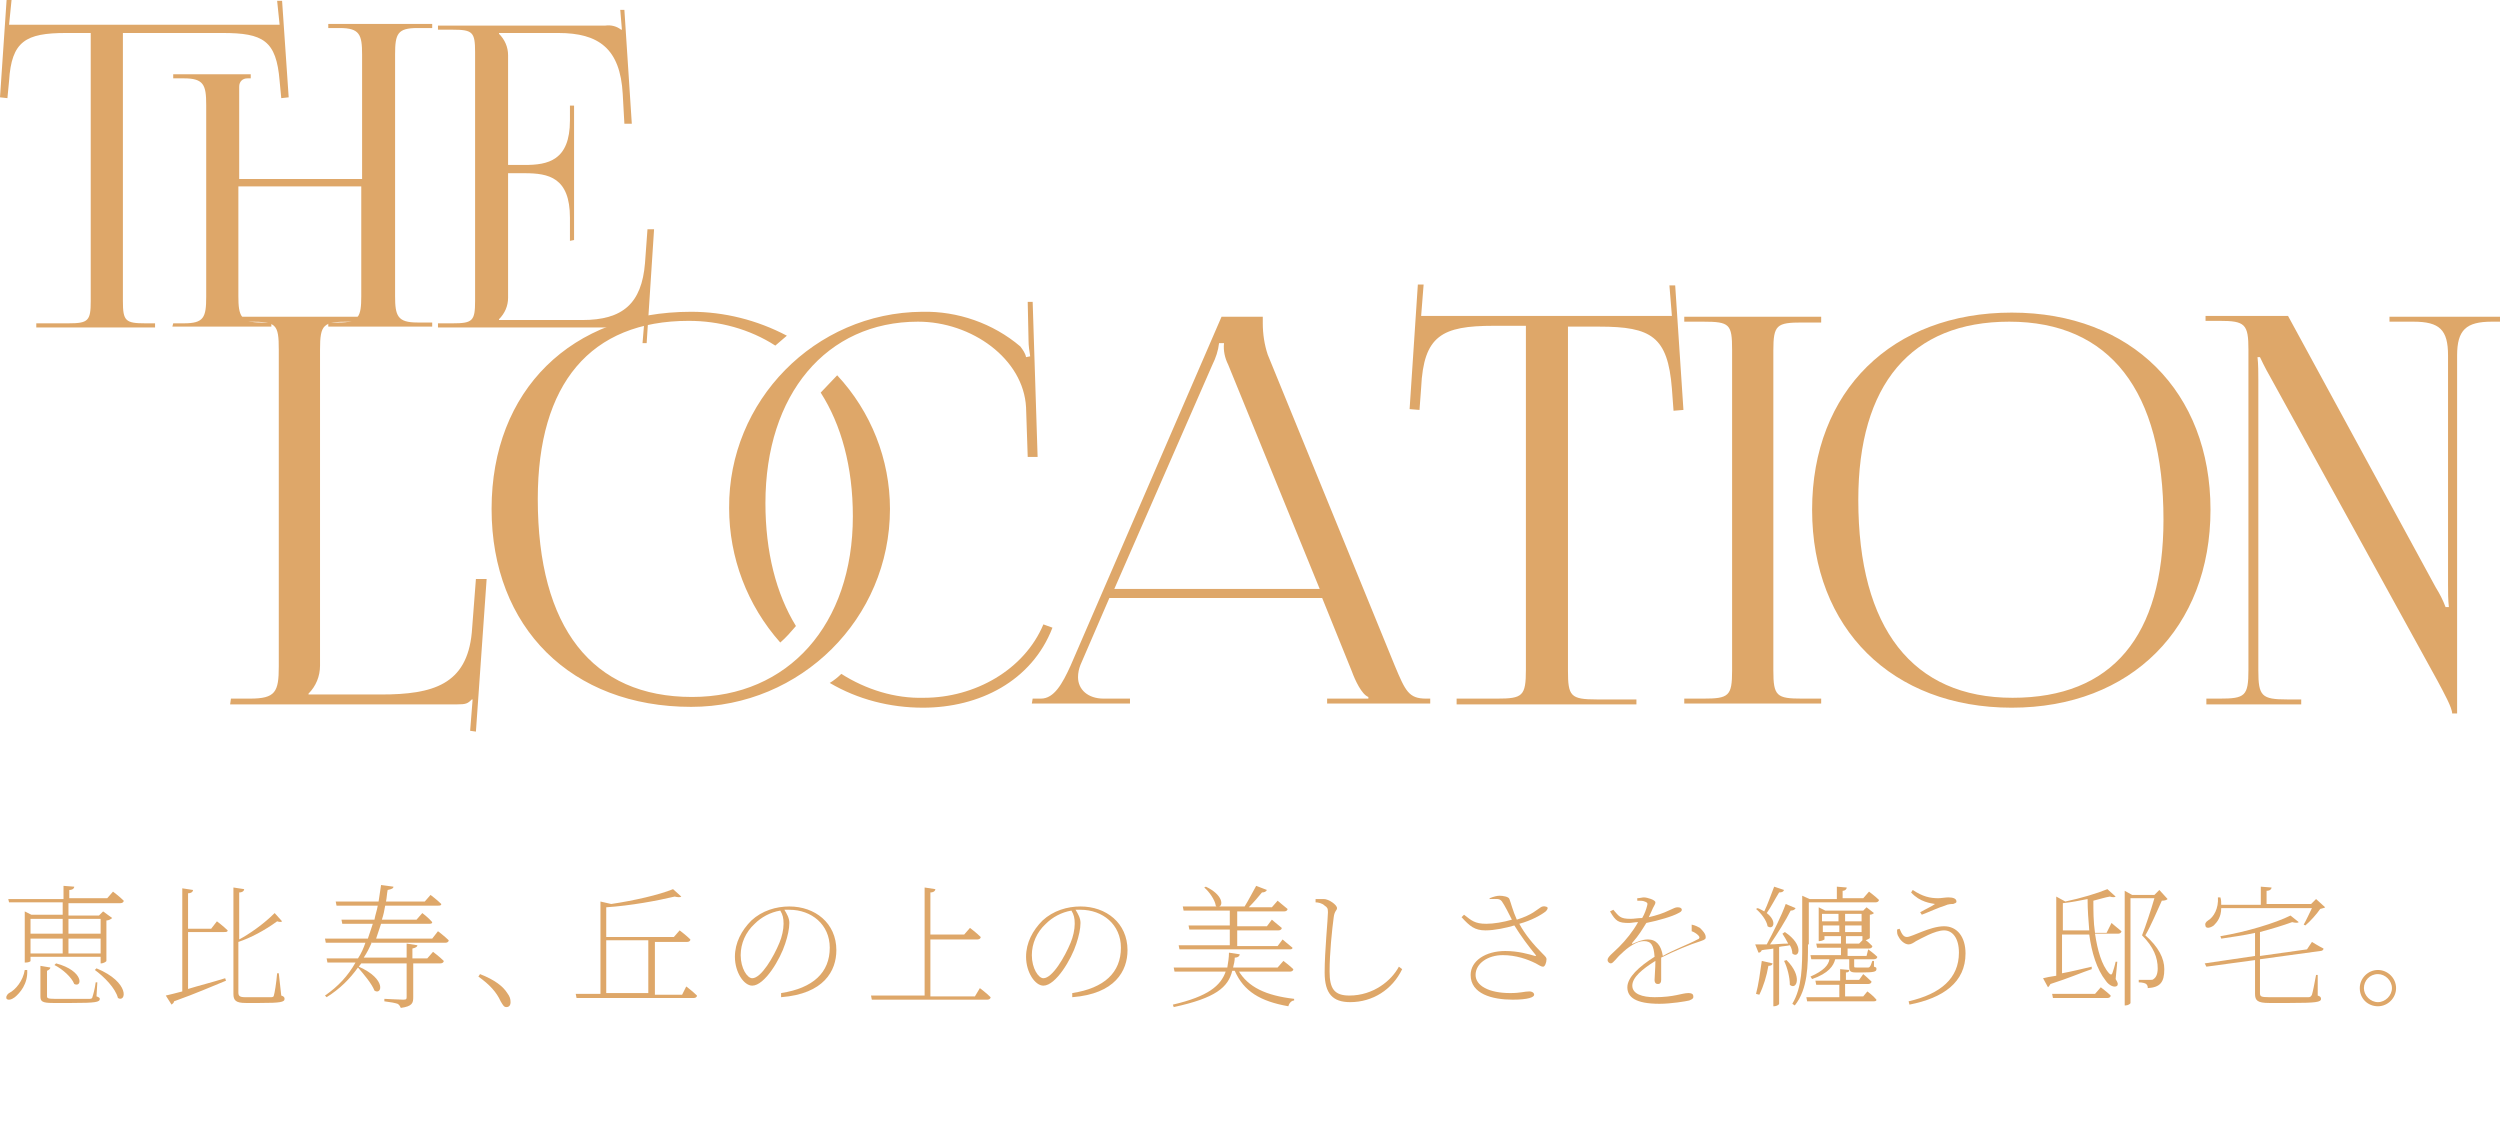
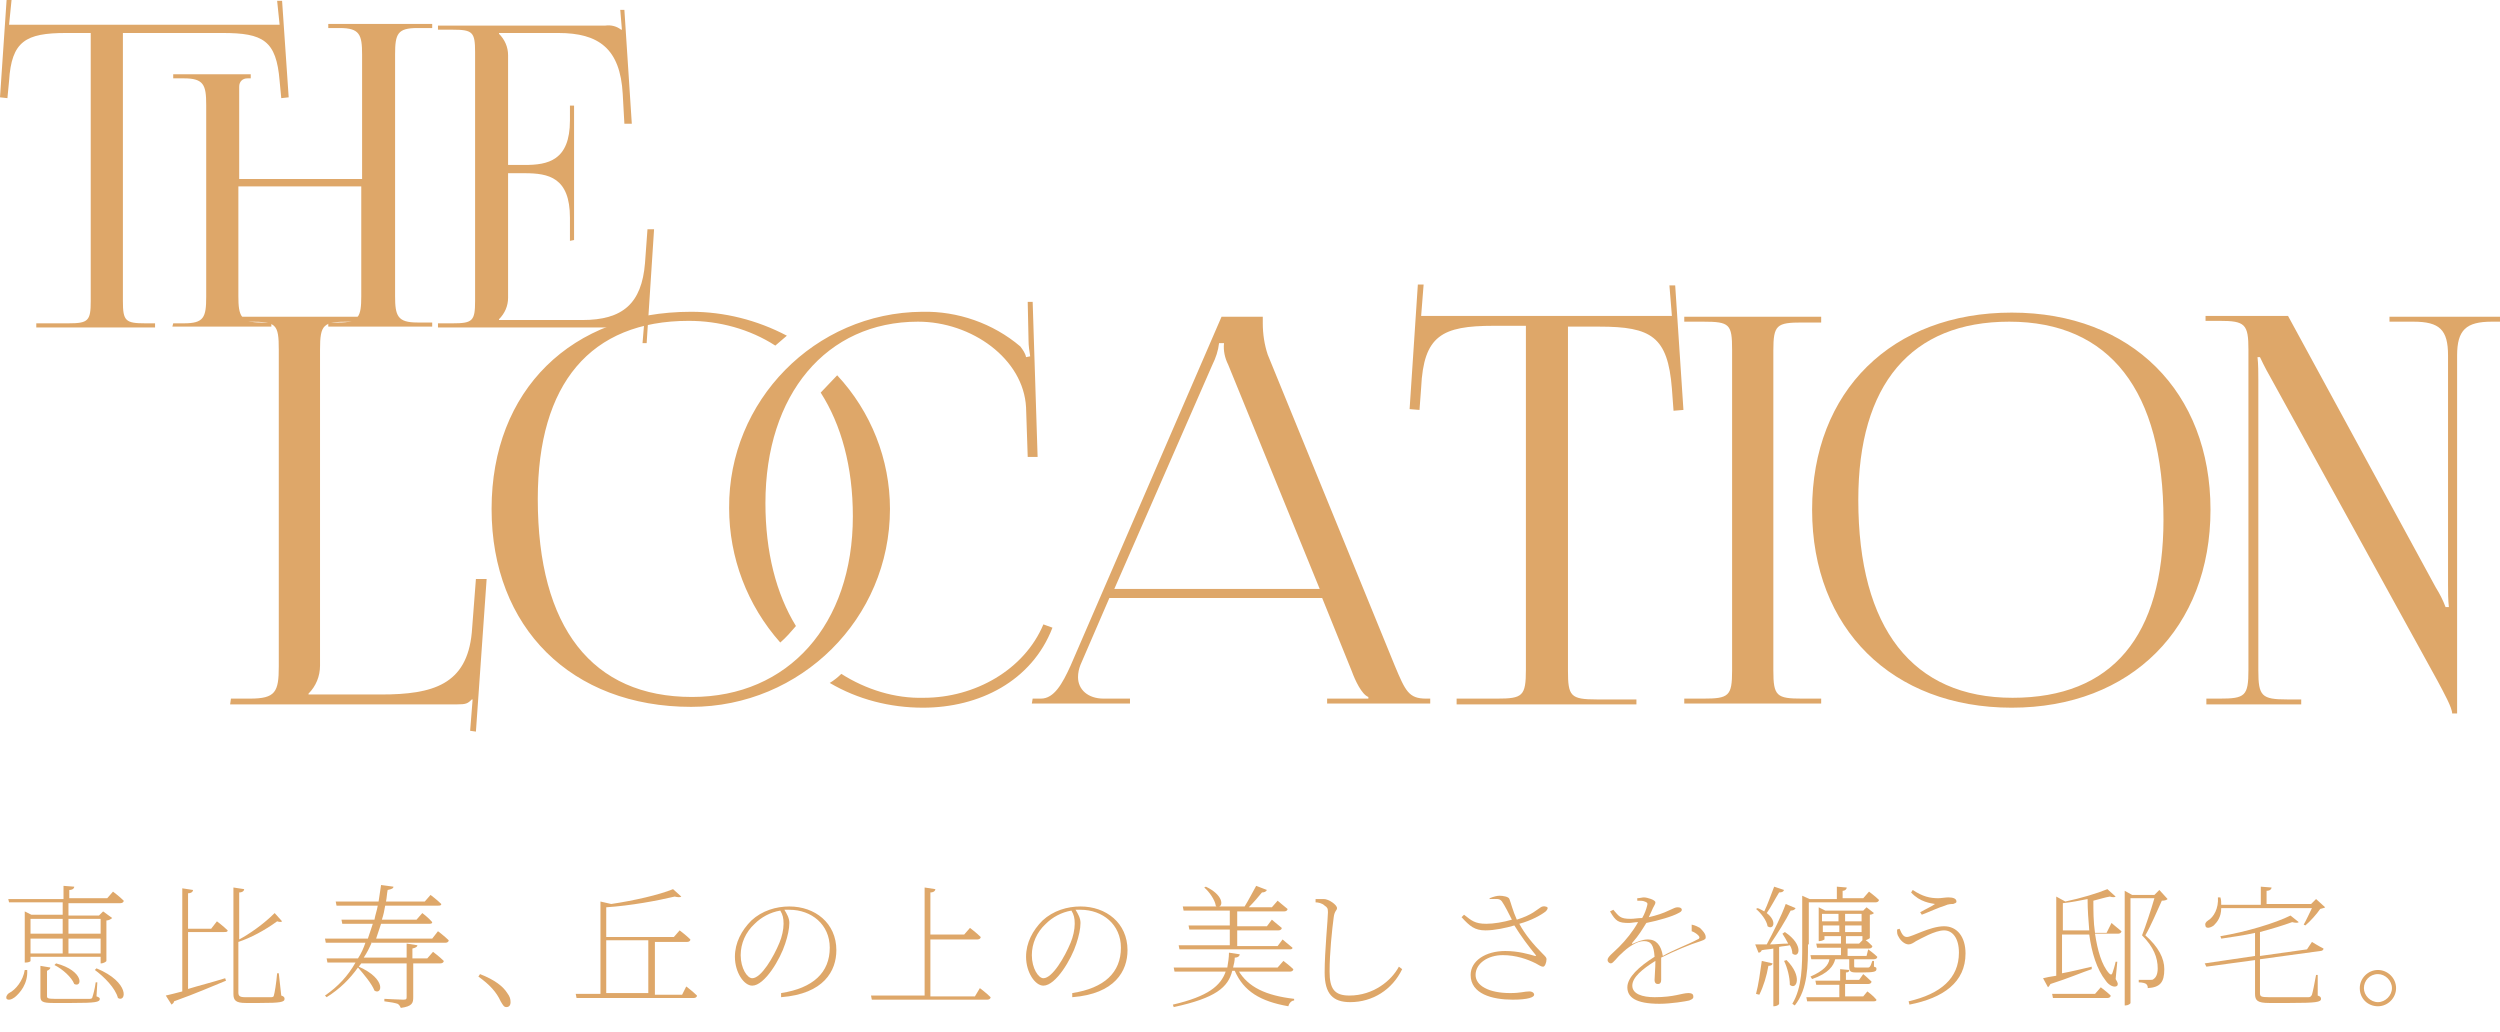
- <svg xmlns="http://www.w3.org/2000/svg" version="1.1" id="レイヤー_1" x="0px" y="0px" viewBox="0 0 303.1 137.6" style="enable-background:new 0 0 303.1 137.6;" xml:space="preserve">
+ <svg xmlns="http://www.w3.org/2000/svg" version="1.1" id="レイヤー_1" x="0px" y="0px" viewBox="0 0 303.1 125" style="enable-background:new 0 0 303.1 137.6;" xml:space="preserve">
  <style type="text/css">
	.st0{fill:#DEA769;}
	.st1{enable-background:new    ;}
</style>
  <g id="レイヤー_2_00000134240572668892874410000007122079670442859961_">
    <g id="レイヤー_1-2">
      <path class="st0" d="M4.4,39.2h3.9c2.4,0,2.7-0.3,2.7-2.7V4H8C3.1,4,1.4,5,1.1,9.8l-0.2,2.1L0,11.8L0.8,0h0.6L1.1,3h32.8l-0.3-2.9    h0.6L35,11.8l-0.9,0.1l-0.2-2.1C33.5,4.9,31.9,4,27,4H14.9v32.5c0,2.4,0.3,2.7,2.7,2.7h1.2v0.5H4.4V39.2z M21,39.2h1.3    c2.4,0,2.7-0.7,2.7-3.2V12.7c0-2.4-0.3-3.2-2.7-3.2H21V9h9.4v0.5H30c-0.6,0-1,0.4-1,1c0,0,0,0.1,0,0.1v11.1h14.9V6.6    c0-2.4-0.3-3.2-2.7-3.2h-1.4V2.9h12.6v0.5h-1.8c-2.4,0-2.7,0.7-2.7,3.2v29.3c0,2.4,0.3,3.2,2.7,3.2h1.8v0.5H39.8v-0.5h1.3    c2.4,0,2.7-0.7,2.7-3.2V22.6H28.9v13.3c0,2.4,0.3,3.2,2.7,3.2h1.3v0.5h-12C20.9,39.6,21,39.2,21,39.2z" />
      <path class="st0" d="M69.1,29.2v-2.8c0-4.9-2.6-5.4-5.5-5.4h-2v15.1c0,1-0.4,1.9-1.1,2.6v0.1h10.1c4.9,0,7.2-2,7.6-6.9l0.3-4.1    h0.8l-0.9,13.8h-0.5l0.2-2.4H78c-0.5,0.4-1.2,0.6-1.9,0.5h-23v-0.5h1.8c2.4,0,2.7-0.3,2.7-2.7V6.3c0-2.4-0.3-2.7-2.7-2.7h-1.8V3.1    h20.3c0.7-0.1,1.4,0.1,1.9,0.5h0.1l-0.2-2.4h0.5L76.6,15h-0.9l-0.2-3.6C75.2,5.9,72.6,4,67.7,4h-7.2v0.1c0.7,0.7,1.1,1.6,1.1,2.6    V20h2c2.8,0,5.5-0.5,5.5-5.4v-1.8h0.5v16.3L69.1,29.2z" />
      <path class="st0" d="M28,84.7h2.3c3.1,0,3.5-0.8,3.5-3.9V42.4c0-3.1-0.3-3.4-3.5-3.4H28v-0.6h16.6V39h-2.3c-3.1,0-3.5,0.3-3.5,3.4    v38.3c0,1.3-0.5,2.5-1.4,3.4v0.1h8.8c6.3,0,10.4-1.2,11-7.5l0.5-6.5H59l-1.3,18.5L57,88.6l0.3-3.8h-0.1c-0.5,0.5-0.7,0.6-1.8,0.6    H27.9L28,84.7z" />
      <path class="st0" d="M101.5,45.5c4.1,4.4,6.4,10.2,6.4,16.2c0,13.3-10.8,24-24.1,24c-14.5,0-24.2-9.6-24.2-24s9.7-23.9,24.2-23.9    c4,0,8,1,11.6,2.9c-0.5,0.4-0.9,0.8-1.4,1.2c-3.1-2-6.8-3-10.5-3c-11.9,0-18.3,7.6-18.3,21.6c0,15.6,6.6,24,18.7,24    c11.7,0,19.5-8.8,19.5-21.9c0-6-1.4-11.1-3.9-15C100.2,46.9,100.8,46.2,101.5,45.5z M94.6,77.9c-4-4.5-6.2-10.3-6.2-16.3    c-0.1-13,10.4-23.7,23.4-23.8c4.3-0.1,8.6,1.4,11.9,4.2c0.3,0.4,0.6,0.8,0.7,1.3l0.5-0.1c-0.1-0.6-0.2-1.3-0.2-1.9l-0.1-4.7h0.6    l0.6,18.8h-1.2l-0.2-6c-0.3-5.9-6.6-10.4-13.1-10.4c-11.1,0-18.5,8.8-18.5,22c0,5.9,1.3,11,3.7,14.9    C95.9,76.6,95.3,77.3,94.6,77.9z M102,81.7c3,1.9,6.5,3,10,2.9c6.2,0,12.2-3.4,14.5-8.9l1.1,0.4c-2.5,6.5-8.9,9.7-15.7,9.7    c-4,0-7.9-1-11.3-3C101.1,82.5,101.6,82.1,102,81.7z" />
      <path class="st0" d="M125.2,84.7h1c1.6,0,2.6-1.8,3.6-4l18.3-42.3h5v0.8c0,1.3,0.2,2.6,0.6,3.8l15.4,37.7c1.3,3.1,1.7,4,3.8,4h0.5    v0.6h-12.5v-0.6h5v-0.2c-0.8-0.3-1.6-2-2-3.1l-3.6-8.9h-25.8l-3.5,8.1c-0.2,0.5-0.3,1-0.3,1.5c0,1.5,1.2,2.6,3.1,2.6h3.2v0.6    h-11.9L125.2,84.7z M160,71.4l-11.1-27.2c-0.4-0.8-0.6-1.7-0.5-2.6h-0.6c-0.1,0.9-0.4,1.8-0.8,2.6l-11.9,27.2H160z" />
      <path class="st0" d="M176.5,84.7h5c3.1,0,3.5-0.3,3.5-3.5V39.5h-3.9c-6.3,0-8.5,1.2-8.8,7.5l-0.2,2.7l-1.2-0.1l1-15.1h0.7    l-0.3,3.8h30.4l-0.3-3.7h0.7l1,15.1l-1.2,0.1l-0.2-2.7c-0.5-6.3-2.5-7.5-8.8-7.5h-3.8v41.7c0,3.1,0.3,3.5,3.5,3.5h4.8v0.6h-21.8    v-0.7L176.5,84.7z" />
      <path class="st0" d="M204.2,84.7h2.3c3.1,0,3.5-0.3,3.5-3.4V42.4c0-3.1-0.3-3.4-3.5-3.4h-2.3v-0.6h16.6v0.7h-2.3    c-3.1,0-3.5,0.3-3.5,3.4v38.8c0,3.1,0.4,3.4,3.5,3.4h2.3v0.6h-16.6V84.7z" />
      <path class="st0" d="M219.7,61.8c0-14.4,9.7-23.9,24.2-23.9S268,47.5,268,61.8s-9.6,24-24.1,24S219.7,76.2,219.7,61.8z M262.3,63    c0-15.6-6.5-24-18.7-24c-11.9,0-18.3,7.6-18.3,21.6c0,15.6,6.6,24,18.7,24S262.3,77.1,262.3,63z" />
      <path class="st0" d="M267.4,84.7h1.7c3.1,0,3.5-0.3,3.5-3.5V42.4c0-3.1-0.4-3.5-3.5-3.5h-1.7v-0.6h10l17.9,32.9    c0.5,0.8,0.9,1.6,1.2,2.4h0.4c-0.1-0.9-0.1-1.8-0.1-2.7V43.1c0-3.1-1-4.1-4.2-4.1h-2.9v-0.6h13.4V39h-1c-3.1,0-4.2,1-4.2,4.1v43.4    h-0.6c0-0.7-1-2.5-1.8-4l-20.2-36.7c-0.7-1.2-1.3-2.5-1.3-2.5h-0.3c0.1,0.9,0.1,1.9,0.1,2.8v35.2c0,3.1,0.4,3.5,3.5,3.5h1.7v0.6    h-11.5v-0.7L267.4,84.7z" />
      <g class="st1">
        <path class="st0" d="M3.3,117.6c0.1,1.7-0.9,2.8-1.5,3.3c-0.4,0.3-0.8,0.4-1,0.2c-0.1-0.2,0-0.5,0.3-0.7c0.8-0.4,1.7-1.5,1.9-2.8     L3.3,117.6z M3.7,116v0.5c0,0.1-0.3,0.2-0.6,0.2H3v-6.2l0.8,0.4h3.8v-1.5H1.1L1,109h6.7v-1.6l1.3,0.1c0,0.2-0.2,0.4-0.6,0.4v1H13     l0.7-0.8c0,0,0.8,0.6,1.3,1.1c0,0.2-0.2,0.3-0.4,0.3H8.3v1.5h3.7l0.5-0.5l1.1,0.8c-0.1,0.1-0.4,0.3-0.7,0.3v4.9     c0,0.1-0.4,0.3-0.6,0.3h-0.1V116H3.7z M3.7,111.4v1.8h3.9v-1.8H3.7z M7.6,115.6v-1.8H3.7v1.8H7.6z M11.7,120.8     c0.3,0.1,0.4,0.2,0.4,0.3c0,0.4-0.5,0.5-3.4,0.5H6.4c-1.3,0-1.5-0.2-1.5-0.8v-3.7l1.2,0.2c0,0.2-0.2,0.3-0.4,0.4v3.1     c0,0.2,0.1,0.3,0.9,0.3h2.2c1,0,1.8,0,2.1,0c0.2,0,0.3-0.1,0.3-0.2c0.1-0.3,0.3-1,0.4-1.8h0.2L11.7,120.8z M6.8,116.8     c3.4,0.9,3.2,3,2.2,2.5c-0.3-0.8-1.4-1.8-2.4-2.3L6.8,116.8z M8.3,111.4v1.8h3.9v-1.8H8.3z M12.2,115.6v-1.8H8.3v1.8H12.2z      M11.7,117.4c4.1,1.7,3.6,4.2,2.6,3.6c-0.3-1.2-1.7-2.6-2.8-3.4L11.7,117.4z" />
      </g>
      <g class="st1">
        <path class="st0" d="M26.3,111.7c0,0,0.8,0.6,1.3,1.1c0,0.2-0.2,0.2-0.4,0.2h-4.4v6.9c1.3-0.4,2.9-0.8,4.5-1.3l0.1,0.3     c-1.5,0.6-3.5,1.5-6.3,2.5c0,0.2-0.2,0.3-0.3,0.4l-0.7-1.1c0.5-0.1,1.2-0.3,2-0.5v-12.5l1.3,0.2c0,0.2-0.2,0.4-0.6,0.4v4.3h2.8     L26.3,111.7z M34.1,120.7c0.3,0.1,0.4,0.2,0.4,0.4c0,0.4-0.5,0.5-3,0.5h-1.7c-1.2,0-1.5-0.3-1.5-1.1v-12.9l1.3,0.2     c0,0.2-0.2,0.4-0.6,0.4v5.7c1.3-0.7,3-1.9,4.3-3.2l0.9,1c-0.1,0.1-0.3,0.1-0.6,0c-1.5,1.1-3.2,2-4.7,2.5v6.1     c0,0.4,0.1,0.6,0.8,0.6h1.6c0.8,0,1.4,0,1.6,0c0.2,0,0.3-0.1,0.3-0.2c0.1-0.3,0.3-1.5,0.4-2.7h0.2L34.1,120.7z" />
      </g>
      <g class="st1">
        <path class="st0" d="M45.1,114.2c-0.3,0.7-0.6,1.3-1,1.9h5.2v-1.7l1.3,0.2c0,0.2-0.2,0.3-0.6,0.4v1.2h1.8l0.7-0.8     c0,0,0.8,0.6,1.3,1.1c0,0.2-0.2,0.3-0.4,0.3h-3.3v4.1c0,0.7-0.1,1.1-1.5,1.3c-0.1-0.2-0.2-0.4-0.4-0.5c-0.3-0.1-0.8-0.2-1.6-0.3     v-0.3c0,0,2,0.1,2.3,0.1c0.4,0,0.4-0.1,0.4-0.4v-4h-5.5c-0.1,0.1-0.2,0.3-0.3,0.4l0,0c3.4,1.5,2.8,3.5,1.9,2.9     c-0.3-0.8-1.3-2-2-2.8c-1,1.4-2.2,2.6-3.8,3.6l-0.2-0.2c1.6-1.1,2.8-2.4,3.7-4h-3.4l-0.1-0.5h3.8c0.4-0.6,0.7-1.3,0.9-1.9h-4.8     l-0.1-0.5h5.2c0.2-0.6,0.4-1.2,0.6-1.8h-3.7l-0.1-0.5h4c0.1-0.6,0.3-1.1,0.4-1.7h-5l-0.1-0.5h5.2c0.1-0.7,0.2-1.3,0.3-2l1.5,0.2     c0,0.2-0.2,0.3-0.7,0.4c-0.1,0.5-0.1,0.9-0.2,1.4h4.7l0.7-0.8c0,0,0.8,0.6,1.3,1.1c0,0.2-0.2,0.2-0.4,0.2h-6.4     c-0.1,0.6-0.2,1.1-0.4,1.7h4.2l0.7-0.8c0,0,0.8,0.6,1.2,1.1c0,0.2-0.2,0.2-0.4,0.2h-5.8c-0.2,0.6-0.4,1.2-0.6,1.8h6.8l0.7-0.9     c0,0,0.8,0.6,1.3,1.1c0,0.2-0.2,0.3-0.4,0.3H45.1z" />
      </g>
      <g class="st1">
        <path class="st0" d="M58.2,118.1c1.8,0.7,2.8,1.5,3.3,2.3c0.3,0.4,0.4,0.7,0.4,1.1c0,0.4-0.2,0.6-0.5,0.6s-0.4-0.2-0.7-0.7     c-0.5-1.1-1.3-2-2.7-3L58.2,118.1z" />
      </g>
      <g class="st1">
        <path class="st0" d="M83.2,119.6c0,0,0.8,0.6,1.3,1.1c0,0.2-0.2,0.3-0.4,0.3H69.9l-0.1-0.5h3v-11.2l1.3,0.3     c2.7-0.4,5.8-1.1,7.5-1.8l1,0.9c-0.1,0.1-0.4,0.1-0.8,0c-2.1,0.5-5.3,1.1-8.3,1.3v3.6h8.2l0.7-0.8c0,0,0.8,0.6,1.3,1.1     c0,0.2-0.2,0.3-0.4,0.3h-3.9v6.4h3.3L83.2,119.6z M73.5,120.4h5.1V114h-5.1V120.4z" />
      </g>
      <g class="st1">
        <path class="st0" d="M94.7,120.4c3.9-0.6,5.9-2.5,5.9-5.5c0-2.8-2.2-4.6-4.9-4.6c-0.2,0-0.4,0-0.6,0c0.3,0.5,0.6,1,0.6,1.6     c0,0.7-0.2,1.6-0.5,2.5c-0.6,1.9-2.5,5.1-4,5.1c-1,0-2.1-1.6-2.1-3.5c0-1.7,0.8-3.2,2-4.4c1.3-1.2,3-1.7,4.6-1.7     c3.1,0,5.7,2,5.7,5.3c0,2.5-1.5,5.3-6.7,5.7L94.7,120.4z M94.6,110.4c-1.2,0.2-2.3,0.8-3.1,1.6c-1.1,1-1.7,2.4-1.7,3.8     c0,1.6,0.8,2.8,1.4,2.8c1.1,0,2.6-2.6,3.3-4.3c0.3-0.7,0.5-1.6,0.5-2.3C95,111.3,94.9,110.9,94.6,110.4z" />
      </g>
      <g class="st1">
        <path class="st0" d="M118.8,119.8c0,0,0.8,0.6,1.3,1.1c0,0.2-0.2,0.3-0.4,0.3h-14l-0.1-0.5h6.5v-13.1l1.3,0.2     c0,0.2-0.2,0.4-0.6,0.4v5.1h4.1l0.7-0.8c0,0,0.8,0.6,1.3,1.1c0,0.2-0.2,0.3-0.4,0.3h-5.7v6.9h5.4L118.8,119.8z" />
      </g>
      <g class="st1">
        <path class="st0" d="M130,120.4c3.9-0.6,5.9-2.5,5.9-5.5c0-2.8-2.2-4.6-4.9-4.6c-0.2,0-0.4,0-0.6,0c0.3,0.5,0.6,1,0.6,1.6     c0,0.7-0.2,1.6-0.5,2.5c-0.6,1.9-2.5,5.1-4,5.1c-1,0-2.1-1.6-2.1-3.5c0-1.7,0.8-3.2,2-4.4c1.3-1.2,3-1.7,4.6-1.7     c3.1,0,5.7,2,5.7,5.3c0,2.5-1.5,5.3-6.7,5.7L130,120.4z M129.9,110.4c-1.2,0.2-2.3,0.8-3.1,1.6c-1.1,1-1.7,2.4-1.7,3.8     c0,1.6,0.8,2.8,1.4,2.8c1.1,0,2.6-2.6,3.3-4.3c0.3-0.7,0.5-1.6,0.5-2.3C130.3,111.3,130.2,110.9,129.9,110.4z" />
      </g>
      <g class="st1">
        <path class="st0" d="M150.1,117.6c1.2,2.1,3.4,3.1,6.8,3.5l0,0.2c-0.3,0-0.6,0.3-0.7,0.7c-3.4-0.6-5.4-1.8-6.5-4.3h-0.3     c-0.5,2-2,3.3-7.1,4.4l-0.1-0.3c4.3-1,5.8-2.3,6.4-4h-6.2l-0.1-0.5h6.5c0.1-0.6,0.2-1.2,0.2-1.8l1.3,0.2c0,0.2-0.2,0.4-0.6,0.4     c0,0.4-0.1,0.8-0.2,1.2h5.4l0.7-0.8c0,0,0.8,0.6,1.2,1c0,0.2-0.2,0.3-0.4,0.3H150.1z M149.1,114.6v-1.9h-4.9l-0.1-0.5h5v-1.8     h-5.6l-0.1-0.5h4.2c-0.1,0-0.2,0-0.2-0.1c-0.1-0.7-0.8-1.7-1.4-2.2l0.2-0.1c2.1,1,2.1,2.3,1.6,2.4h3.1c0.5-0.8,1-1.8,1.4-2.5     l1.3,0.5c-0.1,0.2-0.3,0.3-0.6,0.3c-0.4,0.5-1,1.2-1.6,1.8h2.8l0.7-0.8c0,0,0.7,0.6,1.2,1c0,0.2-0.2,0.3-0.4,0.3h-5.7v1.8h3.6     l0.6-0.8c0,0,0.7,0.6,1.2,1c0,0.2-0.2,0.3-0.4,0.3h-5v1.9h4.9l0.6-0.8c0,0,0.7,0.6,1.2,1c0,0.2-0.2,0.2-0.4,0.2h-13.3l-0.1-0.5     H149.1z" />
      </g>
      <g class="st1">
        <path class="st0" d="M159.5,109.4V109c0.4,0,0.7,0,1,0c0.6,0,1.6,0.7,1.6,1.1c0,0.3-0.3,0.3-0.4,1.1c-0.2,1.5-0.5,4.3-0.5,6.6     c0,2.1,0.6,2.9,2.4,2.9c2.9,0,5.1-1.8,6-3.5l0.4,0.3c-1.2,2.5-3.6,4-6.3,4c-2.1,0-3.1-1-3.1-3.6c0-2.6,0.4-6.5,0.4-7.3     c0-0.5-0.1-0.6-0.4-0.8C160.3,109.5,159.8,109.4,159.5,109.4z" />
      </g>
      <g class="st1">
        <path class="st0" d="M180.6,108.9c0.5-0.2,0.9-0.3,1.2-0.3c0.4,0,1.1,0.1,1.2,0.4c0.2,0.5,0.4,1.4,0.9,2.5     c1.9-0.6,2.4-1.2,2.9-1.5c0.3-0.2,0.7-0.1,0.8,0c0.1,0.1,0,0.3-0.2,0.5c-0.5,0.4-1.7,1.1-3.2,1.5c0.7,1.3,1.7,2.5,2.8,3.6     c0.4,0.4,0.5,0.5,0.5,0.7c0,0.4-0.2,0.9-0.4,0.9c-0.3,0-0.5-0.2-0.9-0.4c-1-0.5-2.4-1-4-1c-1.8,0-3.3,1-3.3,2.4     c0,1.3,1.6,2.2,4.2,2.2c1.3,0,1.7-0.2,2.3-0.2c0.4,0,0.6,0.2,0.6,0.4c0,0.3-0.7,0.6-2.6,0.6c-2.5,0-5.1-0.7-5.1-3     c0-1.7,1.8-2.9,4.2-2.9c1.6,0,2.9,0.4,3.6,0.6c0.1,0,0.2,0,0.1-0.1c-0.9-1.1-1.8-2.3-2.6-3.6c-1,0.3-2.4,0.6-3.5,0.6     c-1.3,0-1.9-0.5-2.9-1.6l0.3-0.3c0.9,0.7,1.3,1.1,2.7,1.1c0.9,0,2.1-0.2,3.1-0.5c-0.4-0.8-0.8-1.6-1.2-2.2     c-0.3-0.4-0.6-0.3-1.5-0.3L180.6,108.9z" />
      </g>
      <g class="st1">
        <path class="st0" d="M205.1,112.1c0.5,0.1,0.8,0.3,1,0.4c0.3,0.3,0.7,0.7,0.7,1.1c0,0.2,0,0.3-0.6,0.5c-1.3,0.4-3.2,1.2-4.8,2     c0,0.9,0,2.2,0,2.7c0,0.3-0.1,0.5-0.4,0.5c-0.2,0-0.4-0.1-0.4-0.5c0-0.4,0.1-1.4,0.1-2.3c-1.6,1-2.8,2-2.8,3c0,1,1.2,1.4,2.7,1.4     c2.4,0,3.3-0.5,4.1-0.5c0.5,0,0.6,0.2,0.6,0.4s0,0.3-0.5,0.5c-0.4,0.1-2.2,0.4-3.6,0.4c-2.9,0-3.9-0.8-3.9-2     c0-1.2,1.4-2.5,3.3-3.7c-0.1-1.4-0.4-1.9-1.3-1.9c-0.9,0-2,0.8-2.7,1.5c-0.6,0.5-1,1.2-1.3,1.2c-0.2,0-0.4-0.2-0.4-0.4     c0-0.4,0.6-0.8,1.4-1.6c0.8-0.8,1.7-1.9,2.3-3c-0.4,0-0.8,0.1-1.1,0.1c-1.3,0-1.6-0.2-2.3-1.4l0.4-0.2c0.7,0.8,0.8,1.1,2.1,1.1     c0.4,0,0.9-0.1,1.4-0.1c0.3-0.5,0.5-1.1,0.6-1.5c0.1-0.3,0-0.4-0.3-0.5c-0.2-0.1-0.5-0.1-0.9-0.1v-0.3c0.3,0,0.6-0.1,0.8-0.1     c0.4,0,1.4,0.3,1.4,0.6c0,0.2-0.1,0.3-0.3,0.7c-0.1,0.2-0.3,0.7-0.5,1.1c0.9-0.2,1.8-0.5,2.4-0.8c0.7-0.3,0.8-0.4,1.1-0.4     s0.5,0.1,0.5,0.3c0,0.2-0.2,0.3-0.4,0.4c-0.7,0.4-2.4,0.9-3.9,1.2c-0.5,0.8-0.9,1.5-1.7,2.4c-0.1,0.1,0,0.2,0.1,0.1     c0.5-0.2,1.1-0.5,1.8-0.5c1,0,1.6,0.7,1.8,2c1.4-0.8,3.1-1.4,4.2-2c0.3-0.1,0.3-0.3,0.1-0.5c-0.2-0.2-0.5-0.4-0.8-0.5     L205.1,112.1z" />
      </g>
      <g class="st1">
        <path class="st0" d="M216.4,113c2.4,1.6,1.7,3.3,0.9,2.6c0-0.3-0.1-0.7-0.3-1c-0.4,0.1-0.8,0.1-1.3,0.2v6.9     c0,0.1-0.3,0.3-0.6,0.3H215v-7c-0.4,0.1-0.9,0.1-1.4,0.2c-0.1,0.2-0.2,0.3-0.4,0.3l-0.4-1c0.3,0,0.8,0,1.4,0     c0.8-1.5,1.8-3.5,2.3-4.9l1.2,0.5c-0.1,0.2-0.3,0.3-0.6,0.3c-0.6,1.2-1.6,2.8-2.5,4.1c0.7,0,1.4-0.1,2.2-0.1     c-0.2-0.4-0.5-0.9-0.7-1.2L216.4,113z M216.3,107.9c-0.1,0.2-0.2,0.3-0.6,0.3c-0.5,0.8-1,1.8-1.5,2.5c1.3,1,0.8,2.1,0.1,1.6     c-0.1-0.7-0.8-1.6-1.4-2.1l0.2-0.1c0.3,0.1,0.6,0.3,0.8,0.4c0.4-0.8,0.8-2,1.2-3L216.3,107.9z M212.9,120.5     c0.3-1.1,0.5-2.6,0.7-4l1.3,0.3c0,0.2-0.2,0.3-0.5,0.3c-0.2,1.2-0.6,2.5-1.1,3.5L212.9,120.5z M216.6,116.4c2,2,1.2,3.7,0.4,3     c0-0.9-0.3-2.1-0.7-2.9L216.6,116.4z M219.2,114.5c0,2.5,0,5.4-1.6,7.4l-0.3-0.2c1.2-2,1.2-4.6,1.2-7.2v-5.9l0.9,0.4h3.3v-1.5     l1.2,0.1c0,0.2-0.2,0.4-0.5,0.4v0.9h2.5l0.7-0.8c0,0,0.8,0.6,1.2,1c0,0.2-0.2,0.3-0.4,0.3h-8.1V114.5z M226.4,120.2     c0,0,0.7,0.5,1.1,1c0,0.2-0.2,0.2-0.4,0.2h-8l-0.1-0.5h4v-1.5h-2.8l-0.1-0.5h3v-1.4l1.1,0.1c0,0.2-0.1,0.3-0.4,0.3v0.9h1.6     l0.5-0.7c0,0,0.6,0.5,1,0.9c0,0.2-0.2,0.3-0.4,0.3h-2.8v1.5h2.2L226.4,120.2z M226.5,115.1c0,0,0.7,0.5,1.1,0.9     c0,0.2-0.2,0.3-0.4,0.3h-2.4v0.8c0,0.2,0,0.2,0.3,0.2h0.7h0.7c0.1,0,0.1,0,0.2-0.1c0.1-0.1,0.2-0.4,0.3-0.7h0.2l0,0.7     c0.3,0.1,0.3,0.1,0.3,0.3c0,0.3-0.3,0.4-1.7,0.4h-0.8c-0.7,0-0.8-0.2-0.8-0.7v-0.9h-1.7c-0.2,0.8-0.8,1.7-2.8,2.4l-0.2-0.3     c1.6-0.7,2.2-1.4,2.3-2.1h-2.2l-0.1-0.5h3.7v-0.9h-2.9l-0.1-0.5h3v-0.9h-2v0.4c0,0-0.3,0.2-0.6,0.2h-0.1V110l0.8,0.4h4.6l0.4-0.4     l0.9,0.7c-0.1,0.1-0.3,0.2-0.5,0.2v2.8c0,0.1-0.3,0.2-0.5,0.3c0.2,0.1,0.5,0.4,0.8,0.7c0,0.2-0.2,0.3-0.4,0.3h-2.6v0.9h2.3     L226.5,115.1z M220.9,110.8v0.9h2v-0.9H220.9z M223,113v-0.8h-2v0.8H223z M223.7,110.8v0.9h2v-0.9H223.7z M225.7,112.2h-2v0.8h2     V112.2z M223.7,114.4h1.7l0.4-0.4h0v-0.5h-2V114.4z" />
      </g>
      <g class="st1">
        <path class="st0" d="M230.3,112.6c0.3,0.7,0.5,1,0.9,1c0.6,0,2.8-1.3,4.5-1.3c1.6,0,2.6,1.3,2.6,3.3c0,3.5-2.7,5.4-6.8,6.2     l-0.1-0.4c3.9-0.9,6.1-2.8,6.1-5.9c0-1.8-0.8-2.7-1.8-2.7c-1.1,0-2.8,1-3.4,1.3c-0.3,0.2-0.6,0.4-0.9,0.4c-0.5,0-1-0.5-1.2-0.9     c-0.2-0.3-0.2-0.5-0.2-0.9L230.3,112.6z M231.7,108.2l0.2-0.3c1.2,0.8,2.1,1,3.1,1c0.3,0,0.9-0.1,1.2-0.1c0.5,0,1,0.1,1,0.5     c0,0.2-0.2,0.2-0.4,0.3c-0.2,0-0.6,0-1,0.2c-0.7,0.2-2,0.8-2.8,1.1l-0.2-0.3c0.7-0.4,1.4-0.7,1.8-1     C234.1,109.5,232.8,109.4,231.7,108.2z" />
      </g>
      <g class="st1">
        <path class="st0" d="M256,111.9c0,0,0.7,0.6,1.2,1c0,0.2-0.2,0.3-0.4,0.3h-2.8c0.3,2,0.8,3.8,1.7,4.8c0.2,0.2,0.3,0.2,0.4,0     c0.1-0.3,0.3-0.9,0.4-1.4l0.2,0l-0.2,2.1c0.3,0.5,0.3,0.6,0.2,0.8c-0.3,0.3-1,0-1.4-0.6c-1.1-1.4-1.7-3.4-2-5.6h-3.3v4.7     c1.1-0.2,2.3-0.5,3.6-0.8l0,0.3c-1.2,0.4-2.8,1.1-5,1.8c-0.1,0.2-0.2,0.3-0.3,0.4l-0.6-1.1c0.4-0.1,0.9-0.2,1.6-0.3v-9.6l1.1,0.6     c1.9-0.4,3.9-1,5.1-1.5l1,0.9c-0.1,0.1-0.4,0.1-0.7,0c-0.6,0.1-1.2,0.3-2,0.5c0,1.2,0,2.6,0.2,3.9h1.4L256,111.9z M254.7,119.7     c0,0,0.8,0.6,1.2,1c0,0.2-0.2,0.3-0.4,0.3h-6.6l-0.1-0.5h5.2L254.7,119.7z M253.3,112.8c-0.1-1.2-0.2-2.5-0.2-3.8     c-1,0.2-2,0.4-3,0.5v3.3H253.3z M262.8,109c-0.1,0.1-0.3,0.2-0.7,0.2c-0.5,1.1-1.4,3.2-2,4.2c1.6,1.4,2.3,2.8,2.3,4.1     c0,1.6-0.5,2.2-2,2.3c0-0.3-0.1-0.4-0.2-0.5c-0.1-0.1-0.5-0.2-0.9-0.2v-0.3h1.4c0.2,0,0.3,0,0.4-0.1c0.3-0.2,0.5-0.6,0.5-1.3     c0-1.3-0.5-2.6-1.9-4c0.4-1,1.1-3.1,1.5-4.5h-2.9v12.7c0,0.1-0.3,0.3-0.6,0.3h-0.1V108l0.9,0.5h2.7l0.6-0.6L262.8,109z" />
      </g>
      <g class="st1">
        <path class="st0" d="M280.3,114.2c0,0,0.8,0.5,1.4,0.8c0,0.2-0.2,0.3-0.4,0.3l-7.3,1v4.1c0,0.4,0.1,0.5,1.1,0.5h2.4     c1.2,0,2,0,2.4,0c0.2,0,0.3-0.1,0.4-0.3c0.1-0.3,0.3-1.3,0.5-2.4h0.2l0,2.5c0.3,0.1,0.4,0.2,0.4,0.4c0,0.4-0.6,0.5-3.8,0.5h-2.5     c-1.4,0-1.7-0.3-1.7-1.1v-4.1l-5.9,0.8l-0.2-0.4l6.1-0.9v-2.8c-1.3,0.3-2.8,0.5-4.1,0.7l-0.1-0.3c3.1-0.5,6.7-1.6,8.5-2.5l1,0.8     c-0.1,0.1-0.4,0.1-0.8,0c-1.1,0.4-2.4,0.8-3.9,1.2v0.2v2.7l5.7-0.8L280.3,114.2z M269.3,110.1c0,1.1-0.5,1.7-0.9,2.1     c-0.4,0.3-0.9,0.4-1,0.1c-0.1-0.3,0-0.5,0.3-0.7c0.7-0.4,1.3-1.5,1.2-2.8l0.3,0c0.1,0.3,0.1,0.6,0.1,0.9h4.8v-2.2l1.3,0.1     c0,0.2-0.2,0.4-0.6,0.4v1.6h5.4l0.6-0.6l1.1,1c-0.1,0.1-0.3,0.1-0.6,0.2c-0.4,0.6-1.2,1.5-1.8,2l-0.2-0.1c0.3-0.5,0.7-1.4,1-2     H269.3z" />
      </g>
      <g class="st1">
        <path class="st0" d="M286.1,119.8c0-1.2,1-2.2,2.2-2.2s2.2,1,2.2,2.2s-1,2.2-2.2,2.2S286.1,121.1,286.1,119.8z M286.6,119.8     c0,0.9,0.8,1.7,1.7,1.7c0.9,0,1.7-0.8,1.7-1.7s-0.8-1.7-1.7-1.7C287.3,118.1,286.6,118.9,286.6,119.8z" />
      </g>
    </g>
  </g>
</svg>
